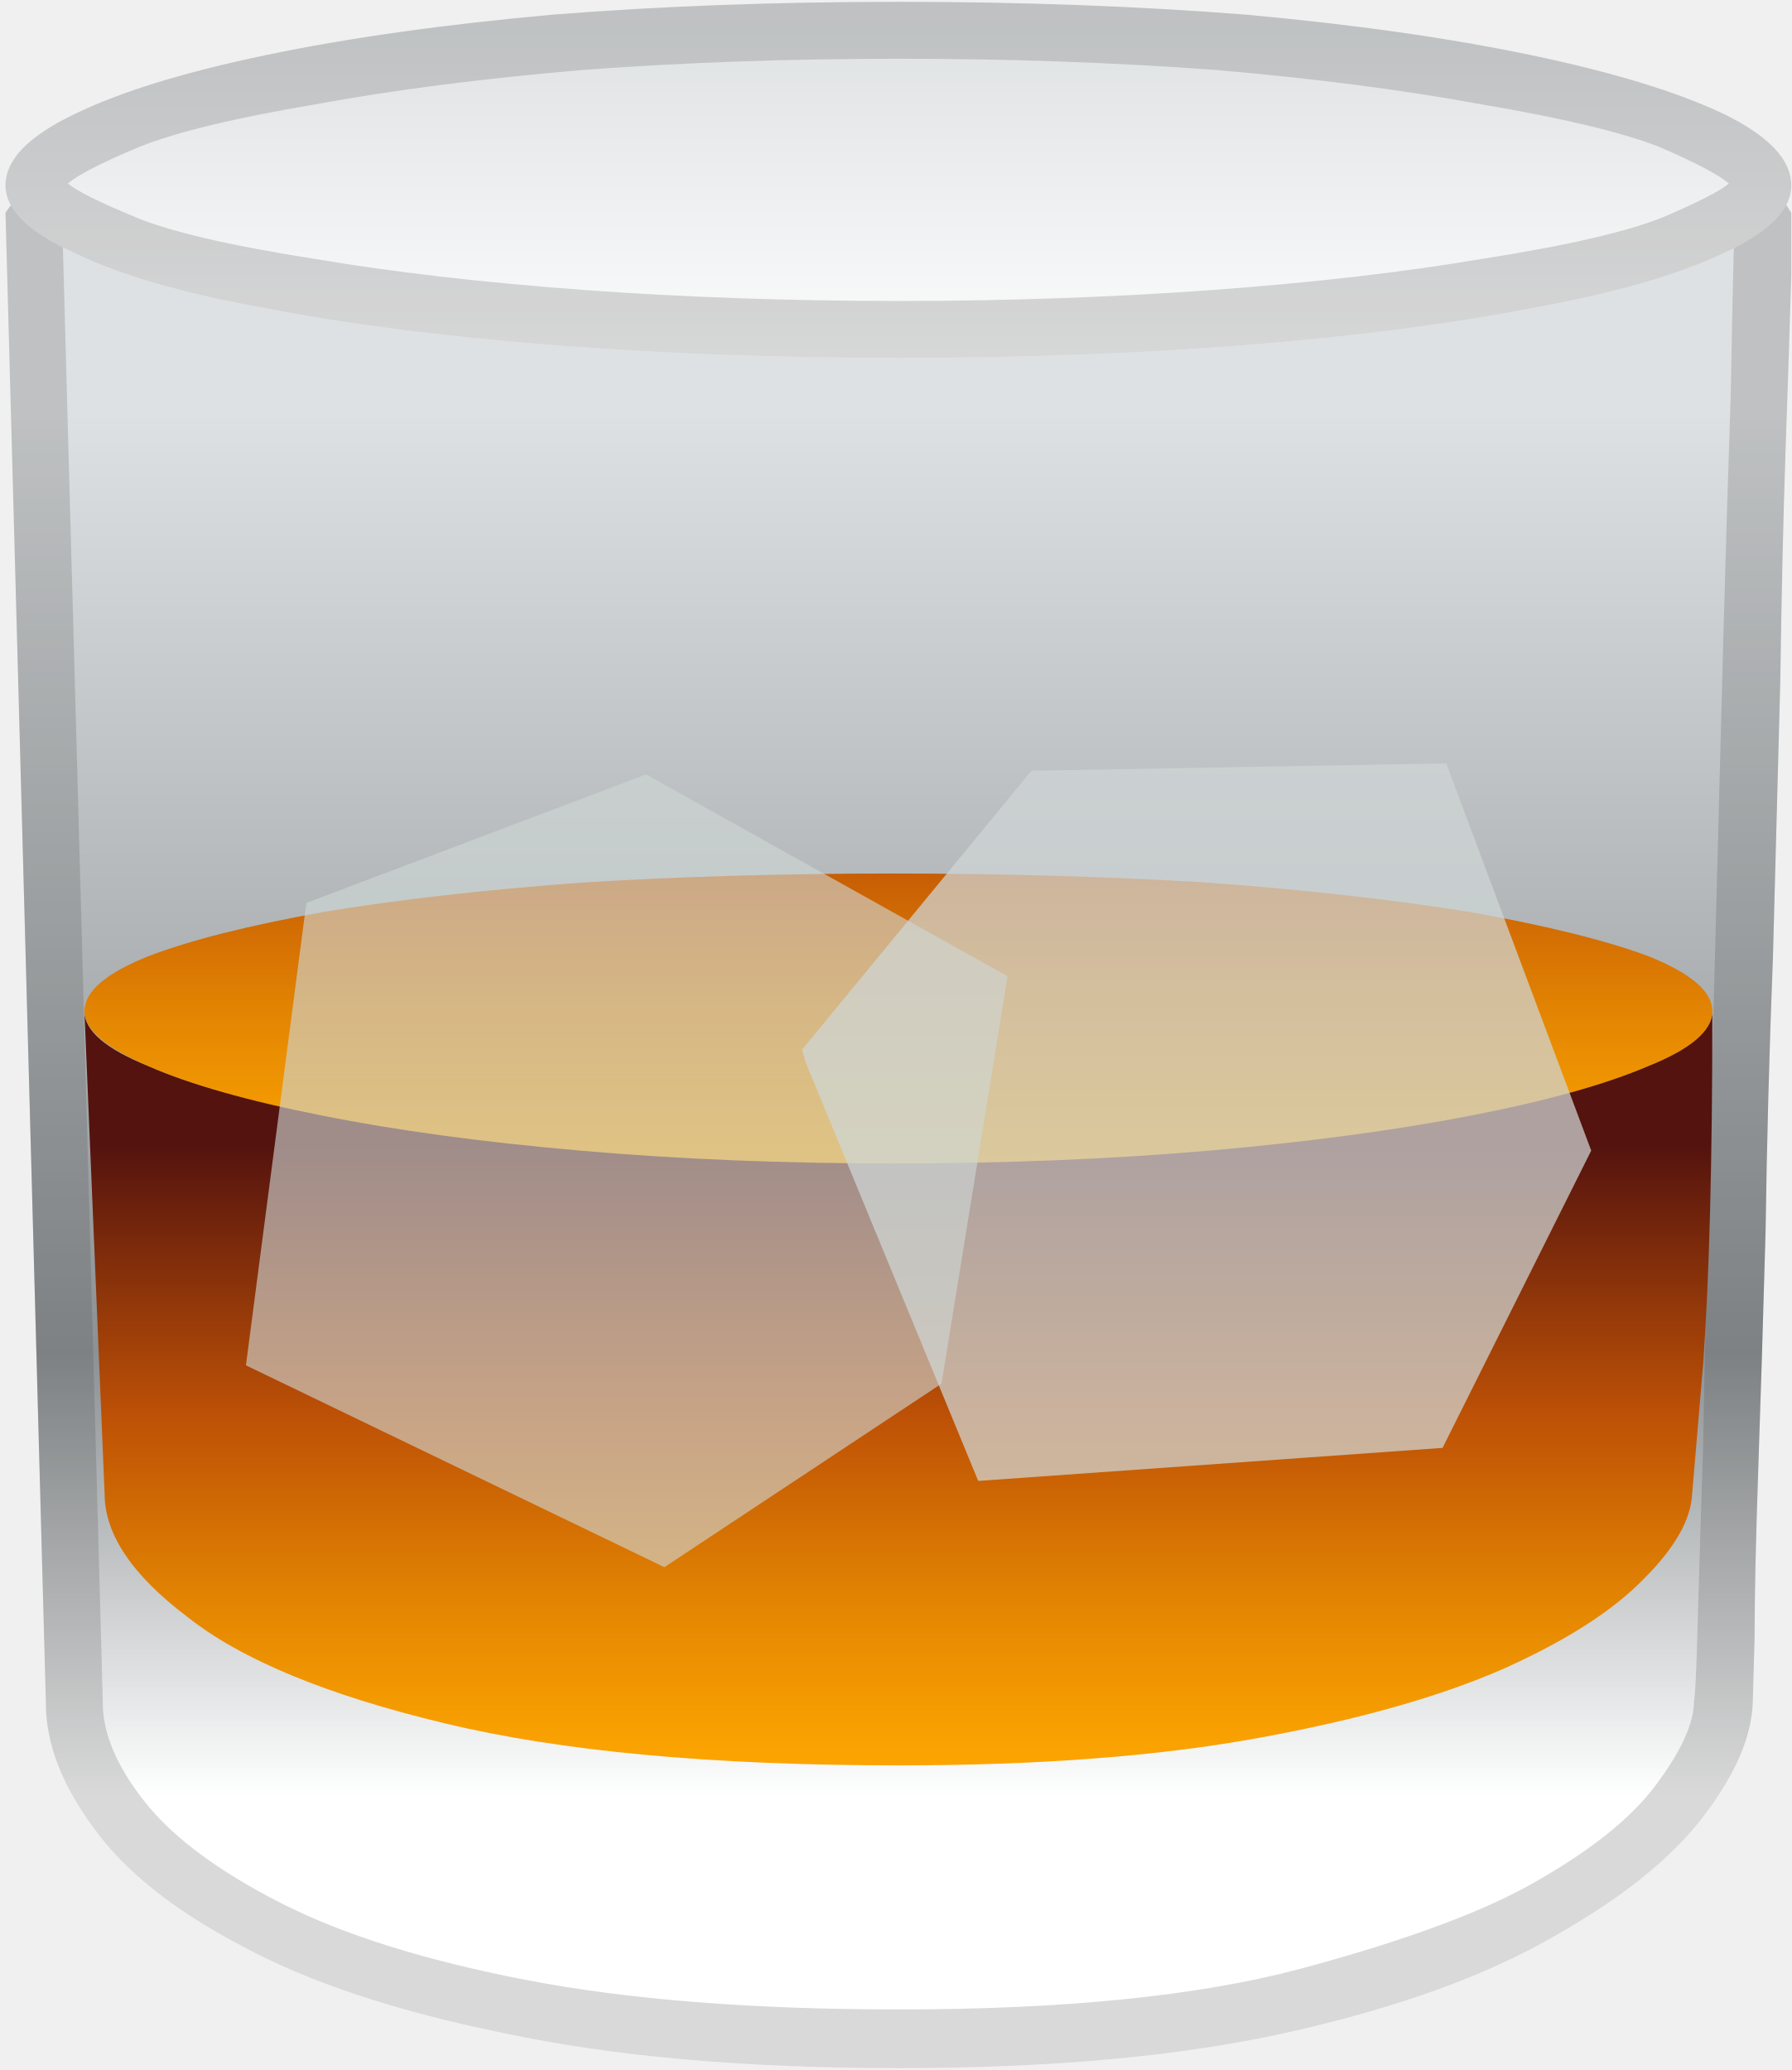
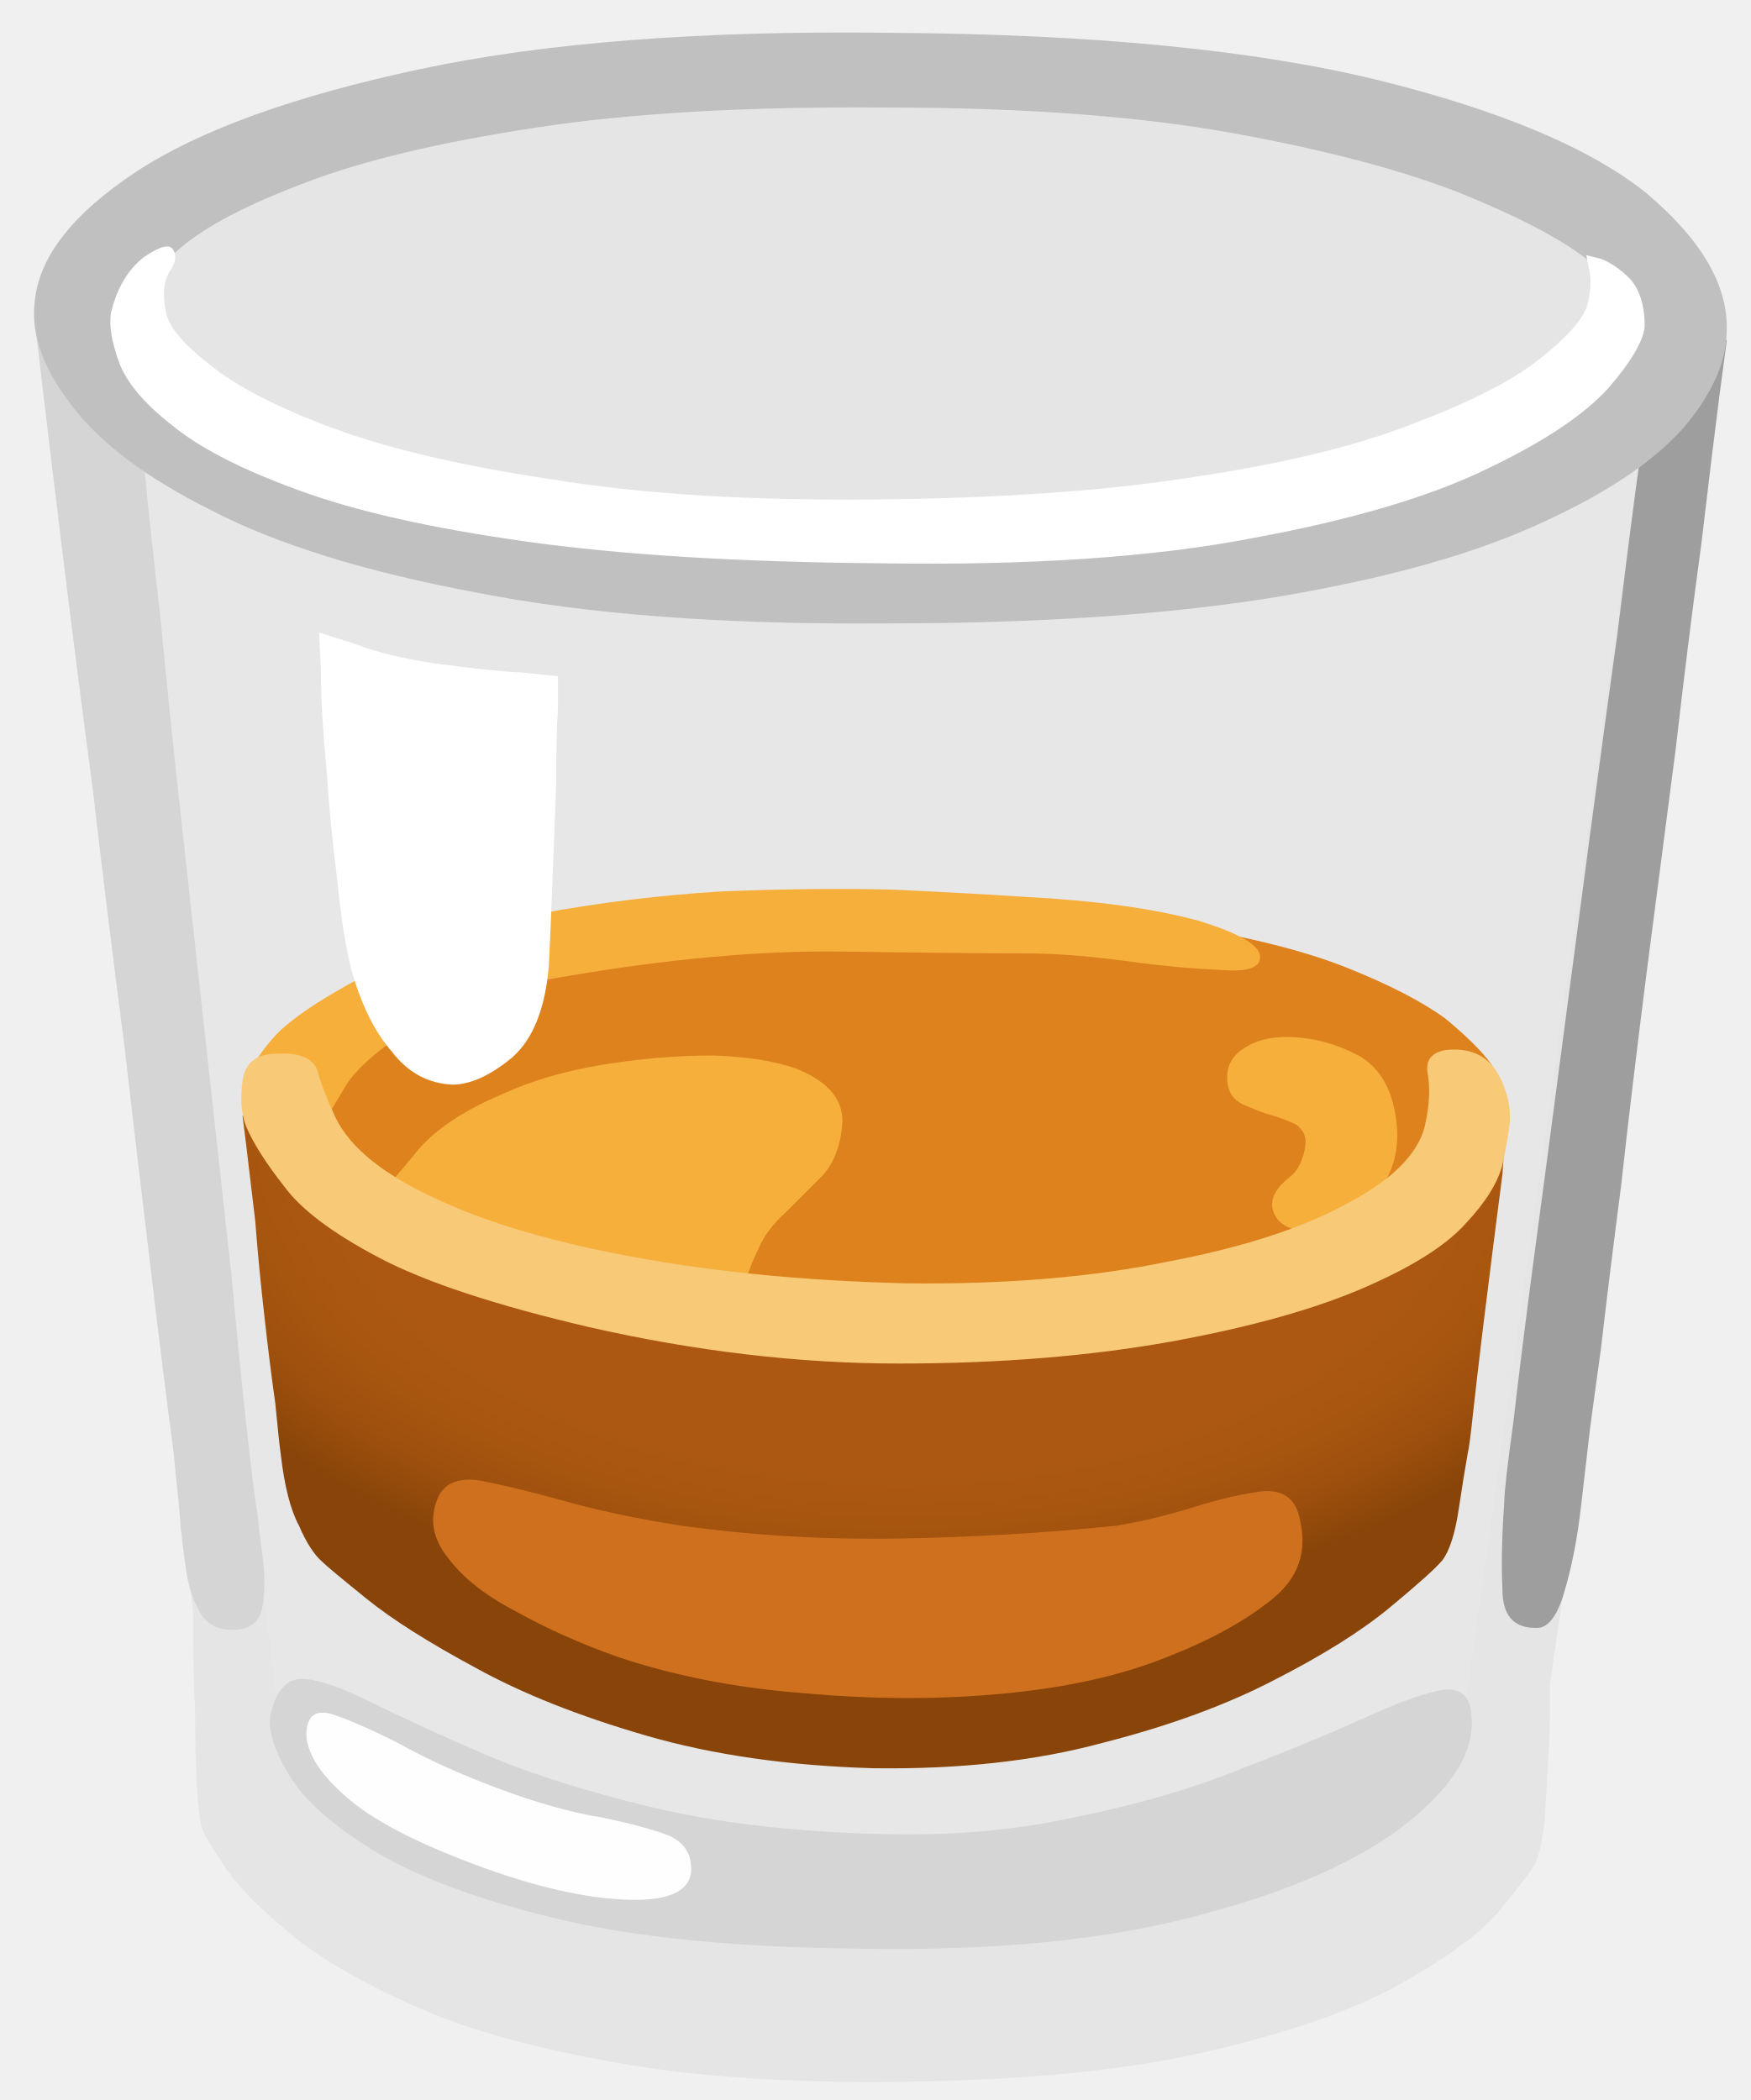
- <svg xmlns="http://www.w3.org/2000/svg" width="244" height="282" preserveAspectRatio="xMinYMin slice" viewBox="37 -54 244 282" version="1.1">
+ <svg xmlns="http://www.w3.org/2000/svg" width="240" height="288" preserveAspectRatio="xMinYMin slice" viewBox="40 -56 240 288" version="1.1">
  <defs>
-     <linearGradient id="gradient_0" spreadMethod="pad" gradientUnits="userSpaceOnUse" x1="638" y1="687.275" x2="638" y2="-66.763">
-       <stop offset="0%" stop-color="#DEE1E3" />
-       <stop offset="68%" stop-color="#8C9194" />
-       <stop offset="100%" stop-color="#FFFFFF" />
-     </linearGradient>
-     <linearGradient id="gradient_1" spreadMethod="pad" gradientUnits="userSpaceOnUse" x1="638" y1="288" x2="638" y2="-71">
-       <stop offset="0%" stop-color="#54130E" />
-       <stop offset="41%" stop-color="#BD5106" />
-       <stop offset="47%" stop-color="#C55B05" />
-       <stop offset="70%" stop-color="#E48602" />
-       <stop offset="89%" stop-color="#F8A001" />
-       <stop offset="100%" stop-color="#FFAA00" />
-     </linearGradient>
-     <linearGradient id="gradient_2" spreadMethod="pad" gradientUnits="userSpaceOnUse" x1="638" y1="508" x2="638" y2="253">
-       <stop offset="0%" stop-color="#54130E" />
-       <stop offset="19%" stop-color="#BD5106" />
-       <stop offset="26%" stop-color="#C55B05" />
-       <stop offset="59%" stop-color="#E48602" />
-       <stop offset="85%" stop-color="#F8A001" />
-       <stop offset="100%" stop-color="#FFAA00" />
-     </linearGradient>
-     <linearGradient id="gradient_3" spreadMethod="pad" gradientUnits="userSpaceOnUse" x1="638" y1="901" x2="638" y2="697.849">
-       <stop offset="0%" stop-color="#DEE1E3" />
-       <stop offset="100%" stop-color="#FFFFFF" />
-     </linearGradient>
+     <radialGradient id="gradient_0" spreadMethod="pad" gradientUnits="userSpaceOnUse" fx="-521" fy="-648" fr="311.523" cx="-521" cy="-648" r="445.309" gradientTransform="matrix(-0.0048,-0.5936,-1.0,0.0081,0,0)">
+       <stop offset="0%" stop-color="#AC5810" />
+       <stop offset="33%" stop-color="#A8560F" />
+       <stop offset="67%" stop-color="#9C4F0D" />
+       <stop offset="100%" stop-color="#884409" />
+     </radialGradient>
  </defs>
-   <path d="M649,900 q132,0 219,-10 q87,-11 139,-26 q51,-16 77,-31 q25,-16 33,-26 q7,-11 7,-11 q0,0 0,-34 q-1,-35 -3,-92 q-2,-58 -3,-130 q-2,-73 -4,-150 q-3,-77 -4,-149 q-2,-72 -4,-130 q-2,-58 -2,-92 q-1,-35 -1,-35 q-1,-28 -27,-62 q-26,-34 -81,-65 q-55,-32 -143,-52 q-88,-20 -214,-20 q-126,0 -215,19 q-89,18 -144,48 q-55,29 -80,64 q-26,35 -26,68 l-22,812 q3,5 14,17 q11,12 39,27 q28,15 82,29 q54,13 143,22 q88,9 220,9 Z" fill="url(#gradient_0)" transform="matrix(0.25,0,0,-0.25,0,174)" />
-   <path d="M649,869 q-135,0 -222,-9 q-87,-9 -138,-22 q-51,-14 -75,-28 q-24,-14 -32,-23 l22,-802 v-1 q0,-25 23,-54 q23,-29 74,-55 q51,-26 134,-42 q83,-16 203,-16 q135,0 218,22 q82,22 124,45 q49,27 70,55 q21,28 21,46 q1,4 2,42 q1,37 3,98 q1,60 3,135 q2,74 4,153 q2,78 4,152 q2,73 4,131 q1,58 2,91 q-6,6 -28,20 q-22,13 -70,27 q-48,14 -132,25 q-84,10 -214,10 Z M649,900 q132,0 219,-10 q87,-11 139,-26 q51,-16 77,-31 q25,-16 33,-26 q7,-11 7,-11 q0,0 0,-34 q-1,-35 -3,-92 q-2,-58 -3,-130 q-2,-73 -4,-150 q-3,-77 -4,-149 q-2,-72 -4,-130 q-2,-58 -2,-92 q-1,-35 -1,-35 q-1,-28 -27,-62 q-26,-34 -81,-65 q-55,-32 -143,-52 q-88,-20 -214,-20 q-126,0 -215,19 q-89,18 -144,48 q-55,29 -80,64 q-26,35 -26,68 l-22,812 q3,5 14,17 q11,12 39,27 q28,15 82,29 q54,13 143,22 q88,9 220,9 Z" fill="#424242" fill-opacity="0.2" transform="matrix(0.25,0,0,-0.25,0,174)" />
-   <path d="M635,279 q91,0 172,7 q80,7 142,19 q61,11 96,26 q35,14 36,29 q0,-121 -5,-191 q-6,-71 -6,-71 q-1,-21 -26,-46 q-25,-26 -76,-49 q-52,-23 -134,-38 q-82,-15 -196,-15 q-153,0 -248,23 q-96,23 -140,58 q-45,34 -45,67 l-11,263 q0,-16 35,-30 q34,-15 95,-26 q60,-12 140,-19 q79,-7 171,-7 Z" fill="url(#gradient_1)" transform="matrix(0.25,0,0,-0.25,0,174)" />
-   <path d="M1081,361 q0,-1 0,-1 v1 Z" fill="#FFF0CA" transform="matrix(0.25,0,0,-0.25,0,174)" />
-   <path d="M635,436 q91,0 172,-5 q80,-6 142,-16 q62,-11 97,-24 q35,-14 35,-30 q0,-16 -35,-30 q-35,-15 -97,-27 q-62,-12 -142,-19 q-81,-7 -172,-7 q-91,0 -171,7 q-80,7 -140,19 q-61,12 -95,27 q-35,15 -35,30 q0,16 35,30 q34,13 95,24 q60,10 140,16 q80,5 171,5 Z" fill="url(#gradient_2)" transform="matrix(0.25,0,0,-0.25,0,174)" />
-   <path d="M1124,811 q0,21 -37,39 q-38,18 -105,32 q-67,14 -155,22 q-89,7 -189,7 q-101,0 -189,-7 q-89,-8 -156,-22 q-67,-14 -104,-32 q-38,-18 -38,-39 q0,-20 38,-37 q37,-18 104,-30 q67,-13 156,-20 q88,-7 189,-7 q100,0 189,7 q88,7 155,20 q67,12 105,30 q37,17 37,37 Z" fill="url(#gradient_3)" transform="matrix(0.25,0,0,-0.25,0,174)" />
-   <path d="M638,880 q-89,0 -171,-6 q-83,-7 -148,-19 q-65,-11 -95,-23 q-31,-13 -39,-20 q7,-6 36,-18 q28,-12 98,-23 q65,-11 147,-17 q82,-6 172,-6 q89,0 171,6 q82,6 147,17 q70,11 99,23 q28,12 35,18 q-8,7 -38,20 q-31,12 -96,23 q-65,12 -147,19 q-83,6 -171,6 Z M638,911 q100,0 189,-7 q88,-8 155,-22 q67,-14 105,-32 q37,-18 37,-39 q0,-20 -37,-37 q-38,-18 -105,-30 q-67,-13 -155,-20 q-89,-7 -189,-7 q-101,0 -189,7 q-89,7 -156,20 q-67,12 -104,30 q-38,17 -38,37 q0,21 38,39 q37,18 104,32 q67,14 156,22 q88,7 189,7 Z" fill="#424242" fill-opacity="0.2" transform="matrix(0.25,0,0,-0.25,0,174)" />
-   <path d="M585,340 l125,152 l226,4 l79,-211 l-81,-162 l-253,-18 l-94,228 l-2,7 Z" fill="#CFD6D5" fill-opacity="0.73" transform="matrix(0.25,0,0,-0.25,0,174)" />
-   <path d="M315,420 l185,70 l197,-110 l-36,-222 l-151,-100 l-228,110 l32,245 l1,7 Z" fill="#CFD6D5" fill-opacity="0.62" transform="matrix(0.25,0,0,-0.25,0,174)" />
+   <path d="M226,707 l41,-25 l260,-73 l334,28 l200,51 l-98,-701 l-13,-17 l-268,-74 l-257,28 l-113,68 l-86,715 Z" fill="#FFFFFF" fill-opacity="0.5" transform="matrix(0.25,0,0,-0.25,0,176)" />
+   <path d="M196,761 q1,-19 2,-40 q0,-21 0,-35 q0,-15 0,-15 l68,-628 q0,0 0,-16 q0,-16 1,-37 q0,-22 1,-41 q1,-19 3,-24 q1,-4 11,-19 q10,-16 34,-36 q24,-21 66,-40 q42,-20 108,-32 q66,-13 161,-12 q109,1 177,18 q67,16 104,38 q37,21 52,40 q15,18 18,24 q3,6 5,22 q1,15 2,33 q1,17 1,30 q0,13 0,13 l14,96 q0,0 4,33 q3,33 9,87 q5,54 12,120 q6,66 13,134 q6,67 11,126 q5,58 9,98 q3,40 2,50 q0,18 -21,42 q-21,23 -69,46 q-48,23 -130,39 q-82,15 -206,17 q-124,1 -212,-15 q-88,-16 -143,-39 q-55,-24 -81,-45 q-26,-22 -26,-32 Z" fill="#E0E0E0" fill-opacity="0.7" transform="matrix(0.25,0,0,-0.25,0,176)" />
+   <path d="M293,316 l692,-17 q0,0 -1,-15 q-2,-16 -5,-39 q-3,-24 -6,-48 q-3,-25 -5,-43 q-2,-19 -3,-23 q-2,-11 -5,-31 q-3,-20 -9,-28 q-6,-7 -29,-26 q-23,-19 -62,-39 q-40,-21 -95,-35 q-55,-15 -126,-14 q-70,2 -125,18 q-55,16 -93,37 q-39,21 -60,38 q-21,17 -24,20 q-7,6 -13,20 q-7,13 -10,39 q-1,7 -3,28 q-3,21 -6,48 q-3,26 -5,52 q-3,25 -5,42 q-2,16 -2,16 Z" fill="url(#gradient_0)" transform="matrix(0.25,0,0,-0.25,0,176)" />
+   <path d="M400,106 q5,12 22,10 q17,-3 46,-11 q28,-8 66,-14 q58,-8 119,-7 q60,1 119,7 q19,3 42,10 q22,7 39,9 q17,1 20,-16 q6,-26 -15,-43 q-22,-18 -58,-32 q-37,-15 -89,-20 q-52,-5 -108,0 q-56,4 -104,20 q-31,11 -56,25 q-25,13 -37,29 q-13,16 -6,33 Z" fill="#CF701E" transform="matrix(0.25,0,0,-0.25,0,176)" />
+   <path d="M306,329 l51,50 l139,38 q0,0 27,4 q27,3 73,7 q45,3 101,2 q55,-1 111,-10 q56,-9 91,-23 q35,-14 54,-28 q18,-15 25,-25 q6,-10 6,-10 l-34,-57 l-64,-44 l-104,-23 l-164,-3 l-145,13 l-128,46 l-39,63 Z" fill="#DD821D" transform="matrix(0.25,0,0,-0.25,0,176)" />
+   <path d="M375,280 l25,-33 l72,-27 l93,-10 q0,0 3,12 q3,11 8,21 q4,10 15,20 q10,10 20,20 q10,11 11,30 q0,19 -26,29 q-17,6 -45,7 q-29,0 -60,-5 q-31,-5 -55,-16 q-31,-13 -46,-30 q-15,-18 -15,-18 Z" fill="#F6AF3B" transform="matrix(0.25,0,0,-0.25,0,176)" />
+   <path d="M833,337 q0,11 11,17 q10,6 26,5 q18,-1 35,-10 q16,-9 20,-31 q7,-36 -24,-58 q-14,-10 -25,-8 q-12,2 -16,8 q-7,11 7,22 q5,4 7,10 q2,5 2,10 q0,5 -5,9 q-6,3 -13,5 q-7,2 -16,6 q-9,4 -9,15 Z" fill="#F6AF3B" transform="matrix(0.25,0,0,-0.25,0,176)" />
+   <path d="M341,318 l-34,-5 q0,0 -5,6 q-6,5 -5,16 q0,10 15,26 q15,15 56,36 q40,20 89,30 q49,9 99,12 q50,2 93,1 q43,-2 73,-4 q58,-3 95,-13 q36,-11 34,-21 q-1,-8 -23,-6 q-23,1 -52,5 q-30,4 -54,4 q-33,0 -100,1 q-67,1 -154,-14 q-54,-9 -81,-27 q-28,-18 -37,-32 q-9,-15 -9,-15 Z" fill="#F6AF3B" transform="matrix(0.25,0,0,-0.25,0,176)" />
+   <path d="M953,352 q19,2 28,-12 q8,-14 7,-28 q-1,-9 -4,-23 q-4,-15 -20,-32 q-16,-18 -55,-35 q-41,-18 -107,-30 q-67,-12 -149,-12 q-82,0 -170,20 q-77,18 -115,38 q-38,20 -52,39 q-15,19 -21,33 q-4,10 -2,25 q2,15 19,15 q18,1 22,-9 q3,-11 10,-26 q12,-25 56,-45 q43,-20 110,-32 q66,-12 147,-14 q81,-1 144,12 q63,12 100,33 q37,20 41,44 q3,15 1,26 q-2,11 10,13 Z" fill="#F8C977" transform="matrix(0.25,0,0,-0.25,0,176)" />
+   <path d="M335,581 q0,0 19,-6 q18,-7 45,-11 q29,-4 48,-5 q19,-2 19,-2 q0,0 0,-17 q-1,-17 -1,-43 q-1,-26 -2,-52 q-1,-27 -2,-47 q-3,-35 -20,-50 q-18,-15 -33,-15 q-20,1 -33,18 q-14,16 -22,44 q-5,19 -8,50 q-4,31 -6,62 q-3,31 -3,53 q-1,21 -1,21 Z" fill="#FFFFFF" transform="matrix(0.25,0,0,-0.25,0,176)" />
+   <path d="M1061,688 l25,83 l21,-30 q0,0 -4,-30 q-4,-31 -10,-82 q-7,-51 -14,-112 q-8,-61 -16,-123 q-8,-63 -14,-117 q-7,-54 -11,-89 q-5,-36 -6,-44 q-2,-17 -5,-43 q-3,-26 -9,-46 q-6,-21 -16,-20 q-18,0 -18,21 q-1,20 1,48 q0,8 5,44 q4,35 11,88 q7,52 15,113 q8,61 16,121 q8,60 15,110 q6,49 10,79 q4,29 4,29 Z" fill="#9E9E9E" transform="matrix(0.25,0,0,-0.25,0,176)" />
+   <path d="M180,744 l55,-39 q0,0 4,-32 q3,-32 9,-84 q5,-53 12,-116 q7,-64 14,-127 q7,-64 13,-118 q5,-55 9,-90 q4,-35 5,-39 q1,-10 3,-25 q2,-15 0,-27 q-2,-12 -14,-13 q-14,-1 -20,9 q-6,10 -8,24 q-2,14 -3,24 q0,4 -4,42 q-5,37 -12,96 q-7,58 -15,127 q-9,69 -17,138 q-9,68 -16,125 q-7,57 -11,91 q-4,34 -4,34 Z" fill="#D5D5D5" transform="matrix(0.25,0,0,-0.25,0,176)" />
+   <path d="M309,-10 q5,18 18,17 q13,-1 37,-13 q24,-12 61,-28 q37,-16 91,-29 q53,-13 124,-15 q59,-2 109,9 q50,10 90,26 q39,15 68,28 q28,13 44,16 q15,2 16,-14 q3,-28 -34,-58 q-38,-31 -113,-51 q-76,-21 -188,-19 q-104,1 -169,17 q-65,16 -100,38 q-35,22 -46,43 q-12,21 -8,33 Z" fill="#D5D5D5" transform="matrix(0.25,0,0,-0.25,0,176)" />
+   <path d="M328,-24 q0,15 13,12 q13,-4 37,-16 q23,-13 55,-25 q32,-12 57,-16 q24,-5 37,-10 q13,-6 12,-20 q-2,-17 -38,-15 q-37,2 -88,22 q-46,18 -65,36 q-19,17 -20,32 Z" fill="#FEFEFE" transform="matrix(0.25,0,0,-0.25,0,176)" />
+   <path d="M648,910 q166,-1 268,-26 q101,-25 147,-62 q45,-38 44,-75 q0,-26 -24,-54 q-25,-28 -78,-52 q-54,-25 -142,-40 q-89,-15 -218,-15 q-133,-1 -224,17 q-91,17 -145,45 q-54,27 -77,58 q-23,30 -20,56 q3,37 56,72 q52,34 155,56 q103,22 258,20 Z M649,639 q115,-3 193,12 q77,15 123,38 q46,22 66,43 q20,21 20,29 q0,8 -21,25 q-22,17 -69,36 q-48,19 -125,33 q-78,14 -189,14 q-115,1 -193,-11 q-79,-12 -126,-30 q-48,-18 -69,-36 q-21,-18 -22,-30 q0,-11 22,-30 q21,-20 69,-40 q48,-20 128,-35 q79,-15 193,-18 Z" fill="#C0C0C0" transform="matrix(0.25,0,0,-0.25,0,176)" />
+   <path d="M642,619 q-116,1 -194,12 q-78,11 -124,28 q-47,17 -70,36 q-23,18 -29,35 q-6,17 -4,27 q5,20 18,30 q13,9 16,4 q3,-5 -2,-12 q-5,-8 -2,-22 q2,-12 24,-29 q22,-18 68,-35 q46,-17 120,-28 q73,-12 177,-11 q106,1 179,13 q72,11 117,29 q45,17 67,34 q22,17 27,29 q3,9 2,19 q-2,10 -2,10 q0,0 8,-2 q8,-3 16,-11 q8,-9 8,-26 q-1,-12 -20,-34 q-20,-22 -66,-44 q-47,-23 -128,-38 q-82,-16 -206,-14 Z" fill="#FFFFFF" transform="matrix(0.25,0,0,-0.25,0,176)" />
</svg>
